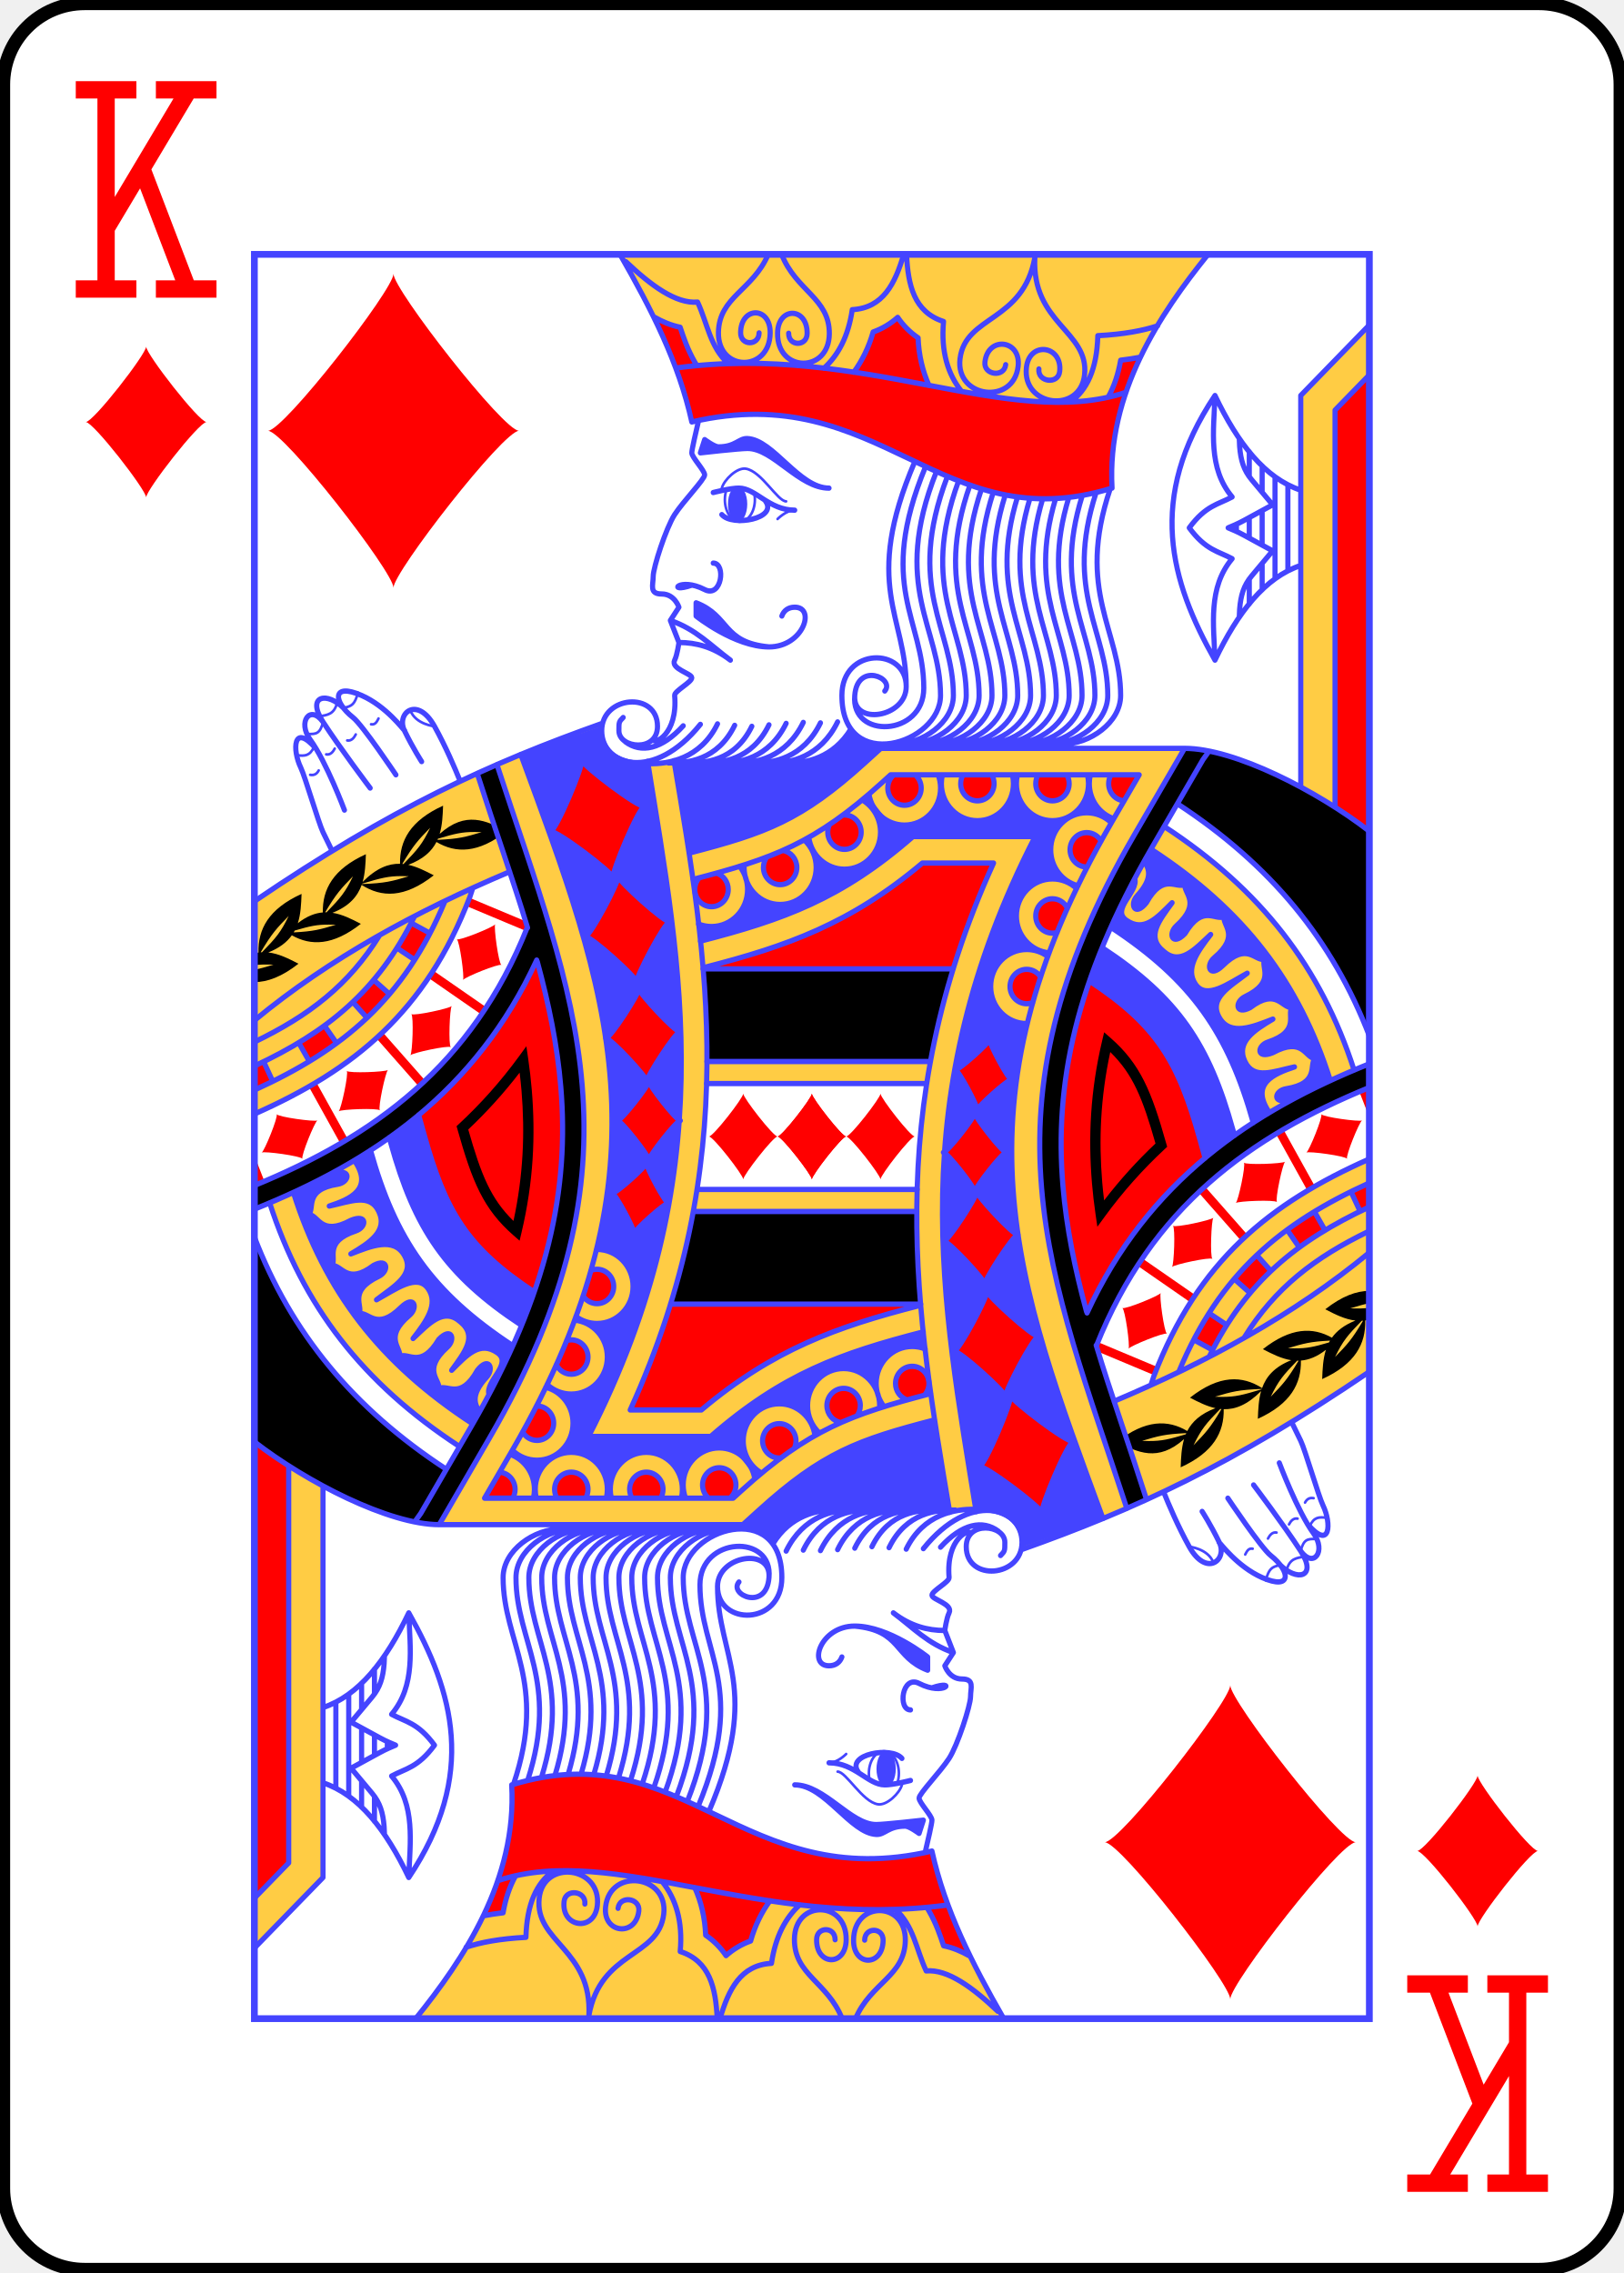
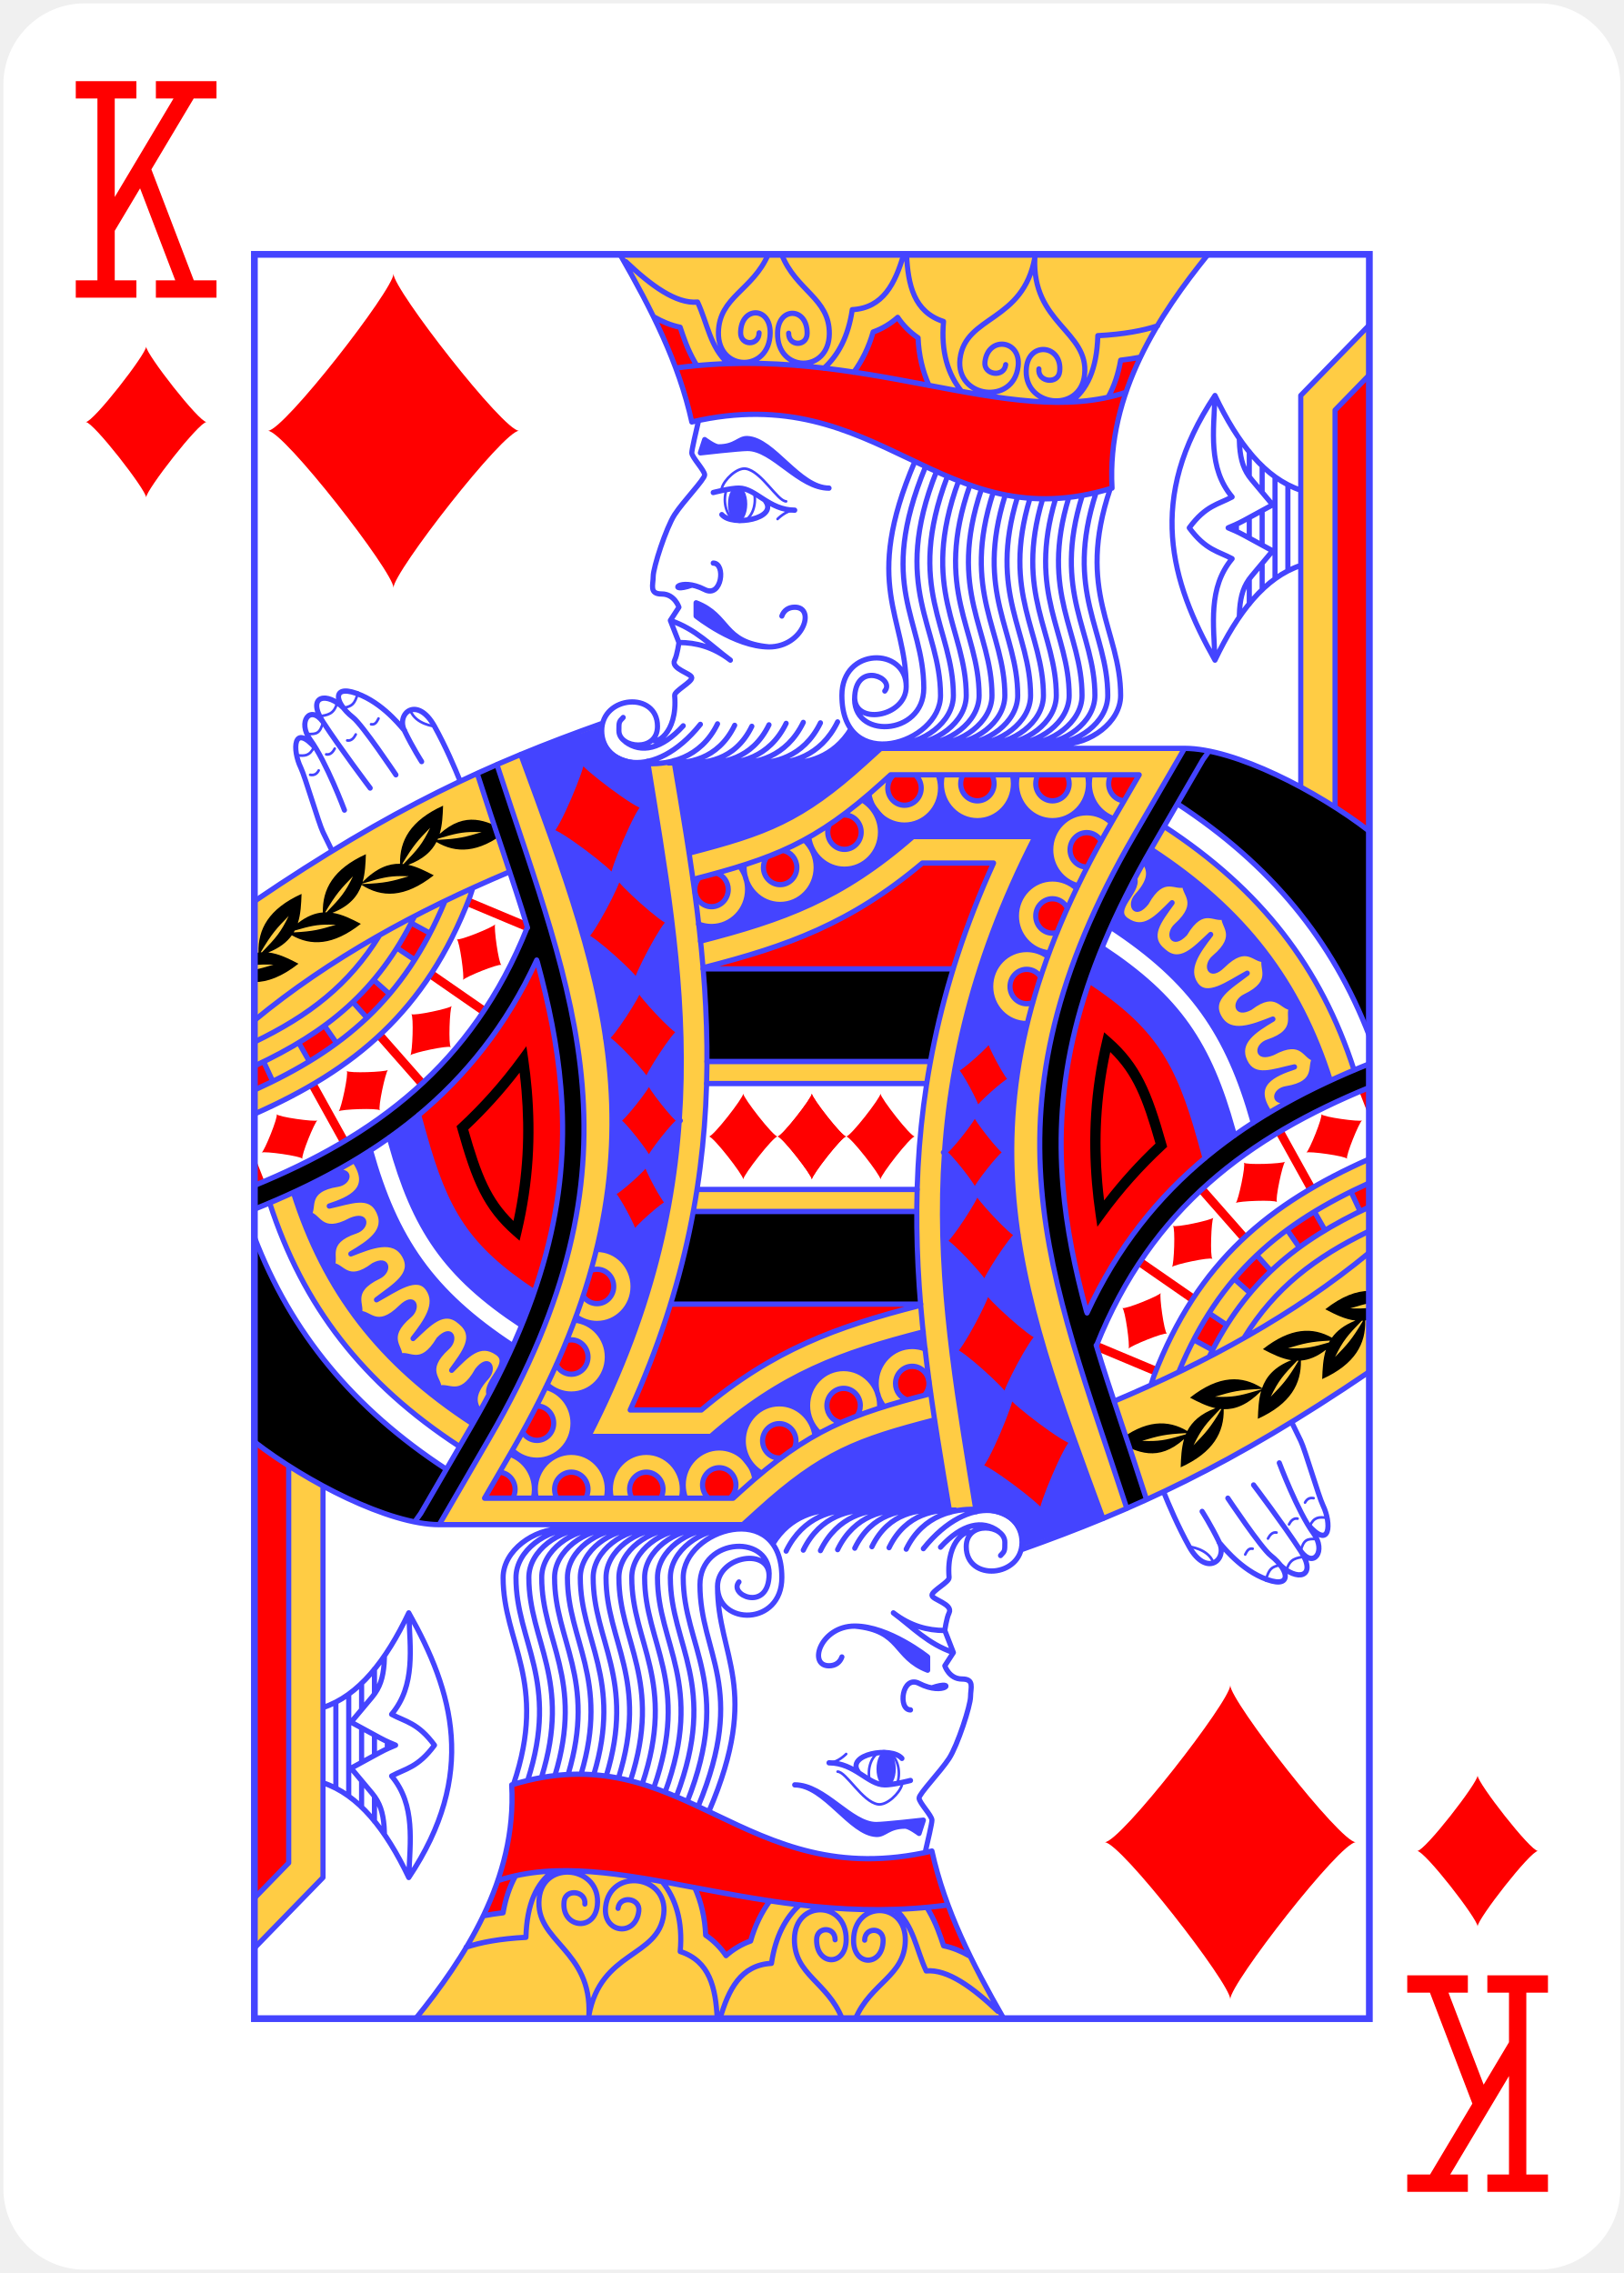
<svg xmlns="http://www.w3.org/2000/svg" xmlns:xlink="http://www.w3.org/1999/xlink" width="2.5in" height="3.5in" viewBox="-120 -168 240 336" preserveAspectRatio="none" class="card">
  <defs>
    <rect id="DKX" width="164.8" height="260.8" x="-82.4" y="-130.4" />
  </defs>
  <symbol id="DK" viewBox="-500 -500 1000 1000" preserveAspectRatio="xMinYMid">
    <path d="M-285 -460L-85 -460M-185 -460L-185 460M-285 460L-85 460M85 -460L285 -460M185 -440L-170 155M85 460L285 460M185 440L-10 -70" stroke="red" stroke-width="80" stroke-linecap="square" stroke-miterlimit="1.5" fill="none" />
  </symbol>
  <symbol id="D" viewBox="-600 -600 1200 1200" preserveAspectRatio="xMinYMid">
    <path d="M-400 0C-350 0 0 -450 0 -500C0 -450 350 0 400 0C350 0 0 450 0 500C0 450 -350 0 -400 0Z" fill="red" />
  </symbol>
  <symbol id="DK1" preserveAspectRatio="none" viewBox="0 0 1300 2000">
    <path fill="#FC4" d="M426.281 0C462.753 61.814 494.762 122.794 510 190C730 140 800 325 1000 265C993.852 157.302 1056.115 67.163 1111.957 0L426.281 0zM1300 80L1220 160L1220.459 604.092C1249.616 619.405 1277.339 636.87 1300 653.92L1300 80zM730.424 560L711.994 576.26C637.633 641.872 596.151 656.183 507.322 678.652L525.766 808.059C620.591 784.352 694.855 758.784 778.836 690L861.842 690C825.058 768.647 801.824 843.335 788.264 915L527.684 915L527.262 940L783.893 940C755.889 1115.123 784.125 1272.482 810.773 1426.045C859.06 1422.486 905.718 1420.394 895 1470L1017.098 1421.322C928.022 1156.018 838.469 972.117 1025.811 658.32L1084.508 560L730.424 560zM1060.797 648.537L1045.469 674.303C1154.293 743.282 1218.094 824.787 1254.559 936.648L1282.223 924.801C1243.415 808.107 1173.893 720.307 1060.797 648.537zM1037.564 687.869L1026.492 707.762C1031.065 722.383 998.379 742.58 1016.791 754.936C1037.271 768.678 1052.094 752.419 1070 735C1055.095 755.047 1039.303 773.701 1060 790C1079.435 806.731 1096.52 787.804 1114.984 770.979C1099.434 790.529 1085.001 810 1097.391 827.459C1110.182 845.483 1135.532 826.57 1157.619 814.9C1137.67 829.937 1112.338 843.187 1125 865C1137.547 886.614 1164.189 875.789 1187.537 866.906C1165.901 879.392 1144.168 892.816 1155 915C1165.372 936.24 1188.238 926.174 1212.703 921.125C1188.777 928.814 1160.539 940.214 1183.4 972.797L1206.514 958.699C1185.799 963.272 1189.656 947.938 1202.85 945.916C1242.696 939.809 1229.187 918.413 1236.744 911.572C1224.989 911.173 1223.106 886.243 1187.416 904.984C1167.695 912.8 1169.057 897.048 1181.76 892.949C1220.123 880.57 1203.378 861.6 1209.748 853.643C1198.079 855.121 1192.248 830.812 1161.076 853.855C1143.534 862.877 1142.962 847.075 1155.068 841.455C1191.632 824.481 1172.693 807.7 1178.043 799.023C1166.642 801.917 1157.884 778.501 1128.834 806.449C1113.353 820.952 1108.845 805.797 1119.16 797.326C1150.312 771.742 1127.776 760.236 1130.785 750.496C1120.471 756.151 1106.131 735.671 1085 770C1070 785 1065 770 1075.033 761.197C1105.334 734.61 1082.434 723.844 1085.123 714.012C1074.999 720 1060 700 1040 735C1026.534 751.391 1020.096 736.951 1029.223 727.211C1049.037 706.066 1042.287 695.737 1037.564 687.869zM1300 1025.496C1184.082 1075.415 1100.133 1141.132 1048.707 1271.768L1045.547 1281.617C1031.376 1287.987 1016.888 1294.146 1002.258 1299.965C1014.443 1335.68 1027.685 1373.443 1040.189 1411.057C1119.216 1376.547 1200.51 1332.304 1300 1266.605L1300 1025.496z" />
  </symbol>
  <symbol id="DK2" preserveAspectRatio="none" viewBox="0 0 1300 2000">
    <path fill="red" d="M750.061,71.416c-8.09,7.058 -17.813,12.834 -28.66,16.604 -5.08,17.498 -12.873,32.766 -23.09,45.496 -57.344,-8.466 -118.21,-13.386 -182.865,-7.311 -0.234,-1.283 -1.036,-2.56 -1.799,-3.844C504.886,107.618 500.418,94.124 496.434,82.621 485.874,80.534 475.965,76.498 466.756,72.613 485.609,111.419 500.836,149.583 510,190c220,-50 290,135 490,75 -3.103,-54.365 11.226,-104.257 33.283,-148.727 -7.295,1.614 -15.012,2.782 -23.283,3.727 -2.746,15.659 -7.591,29.77 -15.182,42.076 -62.438,13.153 -131.213,0.635 -208.168,-13.49 -7.44,-15.904 -12.004,-34.04 -12.789,-53.951C764.249,88.286 756.208,80.269 750.061,71.416ZM1300,136.57l-40,39.998 1.262,450.93c14.241,8.907 27.212,17.772 38.738,26.432zm-186.938,426.562 -7.09,9.682 -58.697,98.32zm-88.004,26.094c-8.764,0.254 -24.385,4.427 -26.291,0.762C996.957,593.014 996,596.474 996,600c0,10.221 7.893,18.709 18.088,19.449 -2.566,-4.934 19.251,-23.801 16.686,-28.734 -0.635,-1.222 -2.794,-1.573 -5.715,-1.488zm-279.504,0.762C741.086,593.693 738.5,599.195 738.5,605c0,10.77 8.73,19.5 19.5,19.5 10.77,0 19.5,-8.73 19.5,-19.5 0,-5.801 -2.583,-11.301 -7.047,-15.006zm80.713,0C824.457,593.014 823.5,596.474 823.5,600c0,10.77 8.73,19.5 19.5,19.5 10.77,0 19.5,-8.73 19.5,-19.5 0,-3.526 -0.956,-6.986 -2.766,-10.012zm87.5,0C911.957,593.014 911,596.474 911,600c0,10.77 8.73,19.5 19.5,19.5 10.77,0 19.5,-8.73 19.5,-19.5 0,-3.526 -0.956,-6.986 -2.766,-10.012zM688,635.5c-0.658,0 -1.316,0.033 -1.971,0.1l-15.439,10.615C669.215,648.939 668.5,651.949 668.5,655c0,10.77 8.73,19.5 19.5,19.5 10.77,0 19.5,-8.73 19.5,-19.5 0,-10.77 -8.73,-19.5 -19.5,-19.5zm282.5,20c-10.77,0 -19.5,8.73 -19.5,19.5 0,10.77 8.73,19.5 19.5,19.5 0.219,0 0.437,-0.005 0.656,-0.012l16.129,-29.414C983.776,659.14 977.394,655.5 970.5,655.5Zm-354.578,20.221 -18.264,7.242C594.964,686.397 593.5,690.635 593.5,695c0,10.77 8.73,19.5 19.5,19.5 10.77,0 19.5,-8.73 19.5,-19.5 0,-9.641 -7.046,-17.834 -16.578,-19.279zM778.836,690c-83.981,68.784 -158.246,94.352 -254.416,119.029l290.469,0.773C827.249,770.72 842.715,730.895 861.842,690ZM538.791,701.379 518.842,706.592C515.412,710.214 513.5,715.012 513.5,720c0,10.77 8.73,19.5 19.5,19.5 10.77,0 19.5,-8.73 19.5,-19.5 0,-8.539 -5.555,-16.085 -13.709,-18.621zM930.5,730.5c-10.77,0 -19.5,8.73 -19.5,19.5 0,10.77 8.73,19.5 19.5,19.5 1.852,0 3.695,-0.264 5.473,-0.783l12.021,-27.332C944.712,734.721 937.928,730.5 930.5,730.5Zm-30,80c-10.77,0 -19.5,8.73 -19.5,19.5 0,10.77 8.73,19.5 19.5,19.5 2.473,0 4.924,-0.471 7.221,-1.387l9.057,-28.85C913.169,813.793 907.054,810.5 900.5,810.5Zm73.379,13.072c-30.287,84.62 -37.401,159.34 -31.172,232.307 4.045,47.383 14.005,94.266 27.809,143.32 35.467,-73.406 82.796,-130.262 138.201,-174.976l-6.213,-20.652c-25.453,-89.086 -50.378,-129.386 -128.625,-179.998zm323.728,121.934 -9.275,3.736 11.668,28.965v-26.762zm-97.826,46.551 -8.687,4.953 36.732,64.4 8.685,-4.955zM1300,1054.014l-21.389,8.584 10.578,22.262 10.81,-4.838zm-191.68,2.728 -7.414,6.711 49.477,54.662 7.414,-6.709zm127.693,28.525 -31.816,20.629 14.1,19.811 30.053,-19.373zm-67.186,49.303 -26.365,26.895 18.51,16.033 24.316,-25.082zm-133.647,3.555 -5.588,8.293 61.828,41.656 5.588,-8.293zm77.92,62.129 -17.738,30.244 21.824,11.578 16.645,-28.375zm-129.352,32.91 -3.77,9.262 69.168,28.16 3.772,-9.262z" />
  </symbol>
  <symbol id="DK3" preserveAspectRatio="none" viewBox="0 0 1300 2000">
    <path fill="#44F" d="M600,445c-40,0 -85,-35 -85,-35v-15c40,15 30,45 85,50M525,210l-5,15c0,0 45,-5 55,-5 30,0 60,45 95,45 -35,0 -65,-55 -95.29,-56.161 -9.993,-0.383 -13.614,9.419 -33.614,9.419C536.382,218.258 525,210 525,210ZM574.667,283.061a11.249,20.385 0 0 1 -11.249,20.385 11.249,20.385 0 0 1 -11.249,-20.385 11.249,20.385 0 0 1 11.249,-20.385 11.249,20.385 0 0 1 11.249,20.385zM489.009,572.698l133.641,3.825c19.965,0.522 52.342,-5.558 72.988,-38.356 8.822,11.653 21.897,16.73 35.872,16.969l-1.087,4.864 -18.43,16.26c-74.361,65.612 -115.843,79.924 -204.951,102.132 -5.836,-35.709 -11.98,-70.798 -18.034,-105.693zM800,605c0,23.196 -18.804,42 -42,42 -29.839,0.637 -35.202,-40.062 -49.393,-28.596C721.821,625.845 730,639.832 730,655c0,23.196 -18.804,42 -42,42 -20.928,0 -38.655,-15.406 -41.584,-36.119 -1.783,0.981 -3.565,1.936 -5.35,2.877C649.933,671.723 655,683.08 655,695c0,23.196 -18.804,42 -42,42 -17.875,0 -33.131,-11.171 -39.195,-26.908C574.588,713.315 575,716.639 575,720c0,23.196 -18.804,42 -42,42 -5.157,0 -10.269,-0.949 -15.082,-2.801l2.217,19.344C616.397,754.406 684.392,730.935 767.926,660h142.395c-156.787,297.276 -107.906,528.857 -68.797,765.254 30.599,0.378 51.772,10.196 52.529,40.46l95.313,-32.769C915.034,1236.375 850.349,1074.787 901.131,871.994 900.92,871.997 900.71,872 900.5,872c-23.196,0 -42,-18.804 -42,-42 0,-23.196 18.804,-42 42,-42 8.804,0 17.383,2.768 24.527,7.908 0.513,-1.363 1.03,-2.727 1.553,-4.094C905.003,789.792 888.5,771.681 888.5,750c0,-23.196 18.804,-42 42,-42 10.39,0 20.407,3.853 28.121,10.809 0.51,-1.034 1.019,-2.069 1.535,-3.105C941.543,710.973 928.5,694.217 928.5,675c0,-23.196 18.804,-42 42,-42 10.667,0 20.933,4.058 28.717,11.352 0.28,-0.471 0.553,-0.939 0.834,-1.41l1.902,-3.186C984.939,633.958 973.5,617.975 973.5,600c0,-3.37 0.407,-6.727 1.209,-10h-3.418c0.802,3.273 1.209,6.63 1.209,10 0,23.196 -18.804,42 -42,42 -23.196,0 -42,-18.804 -42,-42 0,-3.37 0.407,-6.727 1.209,-10h-5.918c0.802,3.273 1.209,6.63 1.209,10 0,23.196 -18.804,42 -42,42 -23.196,0 -42,-18.804 -42,-42 0,-3.37 0.407,-6.727 1.209,-10 -9.2,-1.207 -2.261,7.468 -2.209,15zm175.104,-15 55.566,1.654 0.988,-1.654zM998.735,762.9c94.583,60.402 136.897,120.761 165.899,221.531L1183.4,972.797c-22.862,-32.583 5.376,-43.982 29.302,-51.671 -24.465,5.049 -47.331,15.115 -57.702,-6.126 -10.832,-22.184 10.9,-35.609 32.536,-48.095 -23.348,8.883 -49.99,19.709 -62.536,-1.905 -12.662,-21.813 12.67,-35.063 32.619,-50.099 -22.087,11.67 -47.437,30.582 -60.229,12.558C1085,810 1099.433,790.529 1114.984,770.979 1096.52,787.805 1079.435,806.731 1060,790c-20.697,-16.299 -4.905,-34.953 10,-55 -17.905,17.419 -32.729,33.679 -53.208,19.936 -18.412,-12.355 14.274,-32.553 9.701,-47.174m228.066,228.887C1218.094,824.788 1154.292,743.281 1045.468,674.302l-7.904,13.568c4.723,7.868 11.471,18.196 -8.343,39.341 -9.126,9.74 -2.687,24.18 10.778,7.789 20,-35 35,-15 45.124,-20.988 -2.689,9.832 20.209,20.598 -10.091,47.185C1065,770 1070,785 1085,770c21.131,-34.329 35.471,-13.85 45.785,-19.505 -3.009,9.739 19.527,21.246 -11.625,46.831 -10.315,8.471 -5.807,23.626 9.675,9.124 29.05,-27.948 37.808,-4.532 49.209,-7.426 -5.35,8.677 13.588,25.457 -22.975,42.431 -12.106,5.62 -11.535,21.421 6.008,12.4 31.172,-23.044 37.003,1.267 48.672,-0.212 -6.37,7.958 10.376,26.927 -27.988,39.306 -12.702,4.099 -14.066,19.851 5.655,12.036 35.69,-18.741 37.573,6.188 49.328,6.588 -7.557,6.841 5.952,28.236 -33.894,34.343 -13.193,2.022 -17.049,17.356 3.665,12.783zM1142.756,998.852l-1.791,-6.27C1113.331,895.862 1077.631,843.008 988.568,785.964l-14.645,37.859c78.203,50.361 103.128,90.662 128.581,179.747l5.989,20.963" />
  </symbol>
  <symbol id="DK4" preserveAspectRatio="none" viewBox="0 0 1300 2000">
    <path fill="black" d="M1084.508,560l-58.697,98.32c-187.341,313.797 -97.789,497.698 -8.713,763.002l23.092,-10.266 -57.762,-175.512C1046.875,1079.487 1161.668,999.68 1300,944.443V917.615C1161.979,971.411 1041.672,1050.455 970.828,1200.002l0.795,2.709 -1.42,-4.314c-13.491,-48.251 -23.451,-95.135 -27.496,-142.518 -9.688,-113.478 12.898,-231.197 104.568,-384.744l58.697,-98.32 -29.781,49.916C1184.687,691.728 1257.135,777.351 1300,886.016V653.916C1247.887,614.69 1169.327,573.443 1112.02,562.904l-0.064,0.107zM220,625c-38.243,16.869 -50.73,39.82 -50.184,65.85 -13.29,-0.348 -27.534,4.811 -43.621,20.596C129.141,701.541 129.613,690.786 130,680 91.688,696.899 79.224,719.903 79.818,745.99 70.668,746.731 61.03,750.275 50.633,758.205 54.076,747.821 54.59,736.429 55,725 16.463,741.999 4.078,765.174 4.83,791.451 3.236,791.66 1.626,791.963 0,792.354v13.449C6.455,804.98 13.029,804.849 22.26,805.217 13.211,807.838 6.837,809.679 0,811.016v13.971c15.197,7.2e-4 32.097,-6.118 51.395,-20.848 -11.463,-5.788 -22.95,-11.437 -35.184,-12.781 13.191,-5.09 21.793,-11.762 27.439,-19.451 22.217,12.236 47.947,11.85 80.484,-12.984 -10.803,-5.455 -21.628,-10.784 -33.078,-12.506 19.825,-7.612 29.328,-18.781 34.014,-31.607 23.029,14.305 49.765,15.292 84.064,-10.887 -9.735,-4.916 -19.487,-9.734 -29.699,-11.9 17.505,-6.371 27.302,-15.398 32.848,-25.889 22.528,13.014 48.645,13.135 81.852,-12.211 -23.778,-12.007 -47.654,-23.447 -78.109,3.057C219.116,646.927 219.606,635.981 220,625Zm-15,25c-9.295,18.589 -14.428,24.37 -31.143,41.131 -0.468,-0.051 -0.936,-0.103 -1.406,-0.141C185.522,669.587 190.885,664.115 205,650Zm52.279,4.807c2.377,0.016 4.928,0.082 7.721,0.193 -19.154,5.548 -26.54,7.606 -51.529,8.73 0.201,-0.437 0.382,-0.881 0.57,-1.322 19.619,-5.653 27.964,-7.704 43.238,-7.602zm-85,50c2.377,0.016 4.928,0.082 7.721,0.193 -19.935,5.775 -27.006,7.775 -54.58,8.869 0.053,-0.152 0.095,-0.308 0.146,-0.461 22.238,-6.438 30.551,-8.71 46.713,-8.602zM115,705c-9.241,18.483 -14.365,24.3 -30.852,40.84 -0.535,-0.007 -1.073,-8e-5 -1.611,0.012C95.545,724.565 100.916,719.084 115,705ZM40,750C30.713,768.575 25.582,774.362 8.898,791.092 8.378,791.113 7.854,791.152 7.33,791.191 20.491,769.62 25.841,764.159 40,750Zm47.279,9.807c2.377,0.016 4.928,0.082 7.721,0.193 -18.542,5.371 -26.021,7.474 -49.139,8.623 0.419,-0.687 0.814,-1.383 1.193,-2.084 17.576,-5.021 25.721,-6.83 40.225,-6.732zM523.076,810 527.684,915H788.328L814.875,810Zm467.709,71.871 -2.305,9.463c-13.936,57.217 -16.337,109.636 -11.896,161.652 0.997,11.684 2.414,23.387 4.166,35.131l2.119,14.211 8.615,-11.498c21.298,-28.422 44.77,-53.825 69.992,-76.621l2.783,-2.516 -1.043,-3.606c-17.22,-59.464 -30.254,-90.3 -65.016,-119.902zm7.127,22.383c26.414,25.135 37.62,51.977 52.734,103.687 -21.305,19.517 -41.323,40.983 -59.904,64.463 -0.855,-6.832 -1.621,-13.647 -2.201,-20.438 -4.087,-47.877 -2.144,-95.767 9.371,-147.713z" />
  </symbol>
  <symbol id="DK5" preserveAspectRatio="none" viewBox="0 0 1300 2000">
    <path stroke="#44F" stroke-linecap="round" stroke-linejoin="round" stroke-width="6" fill="none" d="M1205,261.182v97.637M1190,252.129V367.871M1175,350.311v29.996M1175,290.406l-10e-5,39.187M1175,239.693v29.996M1160,368.373v27.984M1160,298.355l10e-5,23.289M1160,223.643v27.984M1145,305.873v8.254M520.134,778.543C616.396,754.406 684.392,730.935 767.926,660h142.395c-156.787,297.276 -107.906,528.857 -68.797,765.254M525.766,808.059C620.591,784.352 694.855,758.784 778.836,690h83.006c-131.846,281.901 -89.778,512.978 -51.069,736.045M989.366,1432.945C889.254,1168.199 806.638,966.909 1000.051,642.941L1031.658,590H741.766l-9.922,8.756C653.494,667.888 603.995,685.13 511.713,708.48M1017.097,1421.323C928.021,1156.019 838.469,972.117 1025.811,658.32L1084.508,560H730.424l-18.43,16.26c-74.361,65.612 -115.843,79.924 -204.671,102.393M426.291,0.007C462.762,61.82 494.762,122.796 510,190 730,140 800,325 1000,265 993.852,157.297 1056.123,67.145 1111.966,-0.018M614.759,0.032C631.487,41.41 670.706,49.677 670.34,90.06c-0.408,44.997 -60.979,44.224 -60.335,-0.77 0.435,-30.41 34.906,-29.556 34.477,0.44 -0.215,14.998 -21.763,14.723 -21.548,-0.275M599.096,0.044C581.146,40.794 541.84,48.101 541.051,88.41c-0.88,44.991 59.691,45.764 60.335,0.77 0.435,-30.41 -34.048,-30.436 -34.477,-0.44 -0.215,14.998 21.333,15.273 21.548,0.275M910,3.41c-3.958,75.052 63.504,83.571 57.94,133.177 -5.014,44.699 -73.043,36.172 -67.764,-8.495 3.568,-30.189 42.241,-24.924 38.722,4.854 -1.76,14.889 -25.961,11.855 -24.201,-3.034M910,3.41C896.361,77.248 828.885,68.851 822.732,118.383c-5.544,44.633 62.485,53.162 67.764,8.495 3.568,-30.189 -35.203,-34.632 -38.722,-4.854 -1.76,14.889 22.442,17.923 24.201,3.034M491.884,128.804C710,100 880,200 1015.604,156.595M995.411,161.923C1002.408,149.77 1007.254,135.659 1010,120c8.271,-0.945 15.987,-2.113 23.204,-3.475M951.488,167.374c19.219,-13.488 30.892,-37.153 31.903,-75.195 30.425,-1.548 52.501,-5.644 69.805,-11.195M466.519,71.255c9.446,5.241 19.354,9.279 29.914,11.366 3.985,11.503 8.452,24.997 17.213,39.74 0.763,1.283 1.566,2.56 2.409,3.829M552.628,123.893C531.219,105.072 528.495,78.759 516.729,54.105 491.699,56.297 462.178,35.159 433.183,8.316M698.804,133.696c9.723,-12.91 17.517,-28.178 22.597,-45.676 10.847,-3.769 20.57,-9.546 28.66,-16.604 6.148,8.853 14.187,16.87 23.799,23.219 0.785,19.912 5.349,38.047 12.742,53.992M757.092,0.052C747.112,32.943 733.174,60.761 697.089,62.687 692.459,93.201 680.697,114.38 664.045,129.146M824.538,155.374C808.692,135.989 800.327,110.644 803.527,76.109 768.856,65.234 762.116,34.589 760.381,0.043M0.128,733.28C160.872,627.138 273.947,577.151 405.892,531.565M1084.508,560c58.556,0 155.048,48.393 215.606,93.996M1060.798,648.537c113.096,71.77 182.617,159.57 221.424,276.264M1045.468,674.302c108.824,68.979 172.626,150.486 209.091,262.347M1300.071,886.19C1257.215,777.442 1184.743,691.771 1076.171,622.798M998.735,762.9c94.583,60.402 136.897,120.761 165.899,221.531M988.568,785.964c89.063,57.044 124.762,109.898 152.397,206.618l1.791,6.27M973.923,823.823c78.203,50.361 103.128,90.662 128.581,179.747l5.989,20.963M1045.369,1281.592l3.338,-9.824c51.421,-130.622 135.35,-196.342 251.249,-246.259M1154.091,1227.949c35.812,-56.212 81.928,-90.805 145.814,-120.773M1113.379,1249.43c42.764,-84.642 101.834,-131.066 186.517,-169.544M1077.871,1266.58c47.687,-111.379 119.453,-168.575 222.006,-213.896M970.828,1200.002C1041.668,1050.464 1161.946,971.391 1299.957,917.595M981.741,1237.189C1046.058,1080.041 1161.175,999.873 1299.994,944.443M1002.278,1300.143c108.097,-44.364 209.475,-97.716 297.742,-168.601M970.203,1198.396c-13.491,-48.251 -23.451,-95.134 -27.496,-142.517 -9.688,-113.478 12.898,-231.197 104.568,-384.744l58.697,-98.32 7.089,-9.682M1039.892,1410.606c-19.667,-59.873 -42.017,-121.299 -58.398,-173.96M523.076,810 814.875,810M527.684,915 788.328,915M527.262,940 783.957,940M1113.101,1200.255l20.73,13.447M1142.463,1161.465l18.51,16.033M1168.828,1134.571l16.461,17.846M1204.197,1105.897l14.1,19.81M1236.013,1085.268l12.336,21.066M1278.611,1062.598l10.579,22.262M1095.363,1230.498l21.824,11.578M1220,603.865V160l80,-80M1260,626.748V176.568l39.999,-39.999M1219.982,352.664C1178.5,366.005 1146.587,405.675 1120,460c-1.436,-40.363 -8.306,-82.087 20,-115 -16.063,-8.511 -30.68,-9.463 -50,-35 19.32,-25.537 33.937,-26.489 50,-35 -28.306,-32.913 -21.436,-74.637 -20,-115 26.587,54.325 58.5,93.995 99.982,107.336M1148.301,411.435c0.056,-3.197 0.194,-6.275 0.441,-9.224 1.32,-15.756 4.72,-26.855 14.004,-37.65l24.494,-28.482 -33.195,-17.588c-8.638,-4.577 -14.026,-6.531 -18.703,-8.49 4.677,-1.959 10.065,-3.914 18.703,-8.49l33.195,-17.588 -24.494,-28.482c-9.284,-10.795 -12.684,-21.895 -14.004,-37.65 -0.247,-2.949 -0.385,-6.027 -0.441,-9.224M1120,160c-80.254,116.73 -51.745,210.787 0,300M708.559,618.376A42,42 0 0 1 730,655v0a42,42 0 0 1 -42,42 42,42 0 0 1 -41.598,-36.205M686.029,635.6A19.5,19.5 0 0 1 688,635.5 19.5,19.5 0 0 1 707.5,655 19.5,19.5 0 0 1 688,674.5 19.5,19.5 0 0 1 668.5,655a19.5,19.5 0 0 1 2.091,-8.784M797.229,589.997A42,42 0 0 1 800,605 42,42 0 0 1 758,647 42,42 0 0 1 716.564,611.857M770.453,589.995A19.5,19.5 0 0 1 777.5,605 19.5,19.5 0 0 1 758,624.5 19.5,19.5 0 0 1 738.5,605a19.5,19.5 0 0 1 7.055,-15.012M883.79,589.99A42,42 0 0 1 885,600a42,42 0 0 1 -42,42 42,42 0 0 1 -42,-42 42,42 0 0 1 1.211,-10.012M859.734,589.989A19.5,19.5 0 0 1 862.5,600 19.5,19.5 0 0 1 843,619.5 19.5,19.5 0 0 1 823.5,600a19.5,19.5 0 0 1 2.767,-10.012M971.29,589.99A42,42 0 0 1 972.5,600a42,42 0 0 1 -42,42 42,42 0 0 1 -42,-42 42,42 0 0 1 1.211,-10.012M947.234,589.989A19.5,19.5 0 0 1 950,600 19.5,19.5 0 0 1 930.5,619.5 19.5,19.5 0 0 1 911,600a19.5,19.5 0 0 1 2.767,-10.012M1001.961,639.758A42,42 0 0 1 973.5,600a42,42 0 0 1 1.211,-10.012M1014.087,619.449A19.5,19.5 0 0 1 996,600a19.5,19.5 0 0 1 2.767,-10.012M960.294,715.741A42,42 0 0 1 928.5,675a42,42 0 0 1 42,-42 42,42 0 0 1 28.739,11.372M971.157,694.489A19.5,19.5 0 0 1 970.5,694.5 19.5,19.5 0 0 1 951,675a19.5,19.5 0 0 1 19.5,-19.5 19.5,19.5 0 0 1 16.785,9.575M926.665,791.825A42,42 0 0 1 888.5,750a42,42 0 0 1 42,-42 42,42 0 0 1 28.229,10.901M935.972,768.717A19.5,19.5 0 0 1 930.5,769.5 19.5,19.5 0 0 1 911,750a19.5,19.5 0 0 1 19.5,-19.5 19.5,19.5 0 0 1 17.494,10.885M901.237,871.994A42,42 0 0 1 900.5,872a42,42 0 0 1 -42,-42 42,42 0 0 1 42,-42 42,42 0 0 1 24.636,7.984M907.72,848.114A19.5,19.5 0 0 1 900.5,849.5 19.5,19.5 0 0 1 881,830a19.5,19.5 0 0 1 19.5,-19.5 19.5,19.5 0 0 1 16.278,8.763M641.043,663.734A42,42 0 0 1 655,695a42,42 0 0 1 -42,42 42,42 0 0 1 -42,-42 42,42 0 0 1 0.104,-2.949M615.923,675.72A19.5,19.5 0 0 1 632.5,695 19.5,19.5 0 0 1 613,714.5 19.5,19.5 0 0 1 593.5,695a19.5,19.5 0 0 1 4.158,-12.037M565.706,693.65A42,42 0 0 1 575,720a42,42 0 0 1 -42,42 42,42 0 0 1 -15.083,-2.802M538.79,701.38A19.5,19.5 0 0 1 552.5,720 19.5,19.5 0 0 1 533,739.5 19.5,19.5 0 0 1 513.5,720a19.5,19.5 0 0 1 5.342,-13.409M795.159,246.412C741.578,377.816 800,422.21 800,500c0,55 -115,90 -115,0 0,-55 75,-55 75,-10 0,35 -62.765,44.891 -60,10 3.052,-38.508 47.487,-19.355 35,-5M782.517,240.733C724.777,376.332 780.484,412.89 780.484,491.79 780.484,546.79 695,550 700,500M770,235C708.212,375.321 760,410 760,490M807.997,251.821C758.185,379.052 815,423.287 815,500c0,30.823 -36.118,55.365 -67.872,55.144M821.048,256.901C774.7,380.245 830,424.317 830,500c0,30.823 -36.118,55.365 -67.872,55.144M834.323,261.583C791.102,381.375 845,425.282 845,500c0,30.823 -36.118,55.365 -67.872,55.144M847.748,266.039C807.441,382.477 860,426.216 860,500c0,30.823 -36.118,55.365 -67.872,55.144M861.464,269.818C823.58,383.434 875,427.02 875,500c0,30.823 -36.118,55.365 -67.872,55.144M875.463,272.868C839.501,384.221 890,427.677 890,500c0,30.823 -36.118,55.365 -67.872,55.144M889.737,275.142C855.189,384.816 905,428.171 905,500c0,30.823 -36.118,55.365 -67.872,55.144M904.283,276.596C870.629,385.201 920,428.489 920,500c0,30.823 -36.118,55.365 -67.872,55.144M919.1,277.188C885.809,385.358 935,428.619 935,500c0,30.823 -36.118,55.365 -67.872,55.144M934.195,276.881C900.716,385.277 950,428.552 950,500c0,30.823 -36.118,55.365 -67.872,55.144M949.583,275.634C915.338,384.946 965,428.278 965,500c0,30.823 -36.118,55.365 -67.872,55.144M965.29,273.405C929.663,384.36 980,427.793 980,500c0,30.823 -36.118,55.365 -67.872,55.144M981.353,270.151C943.68,383.519 995,427.091 995,500c0,30.823 -36.118,55.365 -67.872,55.144M997.87,265.686C957.335,382.389 1010,426.142 1010,500c0,30.823 -36.118,55.365 -67.872,55.144M520,532.778C465.796,598.504 405,580 405,540c0,-40 65,-45 65,-5 0,30 -45,25 -45,5 0,-10 0,-10 5,-15M500,534.444c-25.083,26.791 -49.177,31.341 -67.463,18.093M540,532.222c-20,40 -57.915,45.684 -79.403,45.122M560,533.889c-20,40 -55.863,43.196 -77.35,42.634M580,535c-20,40 -55.863,42.085 -77.35,41.523M600,533.333c-20,40 -55.863,43.752 -77.35,43.19M620,531.667c-20,40 -55.863,45.418 -77.35,44.857M640,530.556c-20,40 -55.863,46.529 -77.35,45.968M660,531.111c-20,40 -55.863,45.974 -77.35,45.412M680,530c-20,40 -55.863,47.085 -77.35,46.523M695.523,538.013c-20.53,32.953 -52.907,39.032 -72.873,38.511M517.827,188.827C514.886,200.909 510,221.505 510,225c0,5 15,20 15,25 0,5 -25,30 -35,45 -10,15 -25,60 -25,70 0,10 -5,20 10,20 15,0 20,15 20,15l-10,15 10,25c0,0 -1.838,13.675 -5,20 -5,10 20,15 20,20 0,5 -20.437,15.019 -20,20 3.908,44.548 -24.383,56.24 -25,50M535,350c15,0 10,40 -10,30 -30,-15 -45,5 -15,-5M615,410c2.205,-6.063 7.383,-10 15,-10 25,0 10,45 -30,45 -40,0 -85,-35 -85,-35v-15c40,15 30,45 85,50M495,440c20,0 40,5 60,20 -22.925,-16.544 -40,-35 -70,-45M525,210l-5,15c0,0 45,-5 55,-5 30,0 60,45 95,45 -35,0 -65,-55 -95.29,-56.161 -9.993,-0.383 -13.614,9.419 -33.614,9.419C536.382,218.258 525,210 525,210v0M630,290c-30,0 -45.346,-24.918 -65,-25 -10.138,-0.042 -30,5 -30,5M595.871,279.644C610.873,299.647 557.374,309.072 545,295M239.869,597.116C233.831,582.484 222.966,557.691 210,535c-20,-35 -45,-15 -35,5 10,20 20,35 20,35M175.29,539.935C173.609,538.913 154.066,512.457 125,500c-35,-15 -33.238,7.222 -10,25 11.232,8.593 50,65 50,65M105,515.29C85,495 60,500 80,530c20,30 55,75 55,75M80,530c-15,-20 -30,0 -15,20 18.974,25.298 40,80 40,80M72.032,560.581C45,530 44.064,561.807 54.064,581.807 59.064,591.807 75,645 80,655l10.701,21.402M1037.564,687.87c4.723,7.868 11.471,18.196 -8.343,39.341 -9.126,9.74 -2.687,24.18 10.778,7.789 20,-35 35,-15 45.124,-20.988 -2.689,9.832 20.209,20.598 -10.091,47.185C1065,770 1070,785 1085,770c21.131,-34.329 35.471,-13.85 45.785,-19.505 -3.009,9.739 19.527,21.246 -11.625,46.831 -10.315,8.471 -5.807,23.626 9.675,9.124 29.05,-27.948 37.808,-4.532 49.209,-7.426 -5.35,8.677 13.588,25.457 -22.975,42.431 -12.106,5.62 -11.535,21.421 6.008,12.4 31.172,-23.044 37.003,1.267 48.672,-0.212 -6.37,7.958 10.376,26.927 -27.988,39.306 -12.702,4.099 -14.066,19.851 5.655,12.036 35.69,-18.741 37.573,6.188 49.328,6.588 -7.557,6.841 5.952,28.236 -33.894,34.343 -13.193,2.022 -17.049,17.356 3.665,12.783M1026.493,707.762c4.572,14.621 -28.113,34.819 -9.701,47.174 20.48,13.743 35.303,-2.517 53.208,-19.936 -14.905,20.047 -30.697,38.701 -10,55 19.435,16.731 36.52,-2.195 54.984,-19.021 -15.551,19.55 -29.984,39.021 -17.594,56.48 12.792,18.024 38.142,-0.888 60.229,-12.558 -19.949,15.036 -45.281,28.286 -32.619,50.099 12.547,21.614 39.189,10.789 62.536,1.905C1165.9,879.391 1144.168,892.816 1155,915c10.372,21.24 33.237,11.175 57.702,6.126 -23.926,7.689 -52.164,19.089 -29.302,51.671" />
  </symbol>
  <symbol id="DK6" preserveAspectRatio="none" viewBox="0 0 1300 2000">
    <path stroke="#44F" stroke-linecap="round" stroke-linejoin="round" stroke-width="3" fill="none" d="M545,265c2.64,-9.531 17.644,-23.57 27.903,-22.032C591.207,245.713 610,280 620,280M630,290c-10,0 -20,10 -20,10M583.008,271.841c0.353,1.98 0.541,4.055 0.541,6.192 0,13.807 -7.835,25 -17.5,25 -9.665,0 -17.5,-11.193 -17.5,-25 0,-4.428 0.806,-8.588 2.22,-12.196M120.802,496.815c-3.725,13.385 -7.12,15.266 -16.172,17.234M96.463,508.491c-3.725,13.385 -11.329,13.379 -20.381,15.348M80.207,529.943c-3.725,13.385 -7.7,14.104 -18.204,13.751M69.59,558.281c-5.031,10.627 -11.039,10.476 -19.656,9.542M181.952,517.242C188.179,532.903 210,535 210,535M65,590c4.797,0.895 7.937,-1.11 10,-5M108.204,551.026c4.797,0.895 7.937,-2.906 10,-6.796M65,590c4.797,0.895 7.937,-1.11 10,-5M136.026,532.691c4.797,0.895 6.654,-2.65 8.717,-6.539M83.686,566.814c4.797,0.895 7.937,-2.65 10,-6.539" />
    <use xlink:href="#D" height="120" width="120" transform="translate(650,1000)scale(1,0.972)rotate(0)translate(-60,-60)" />
    <use xlink:href="#D" height="120" width="120" transform="translate(570,1000)scale(1,0.972)rotate(0)translate(-60,-60)" />
    <use xlink:href="#D" height="170" width="170" transform="translate(400,640)scale(1,0.972)rotate(-15)translate(-85,-85)" stroke="#44F" stroke-width="42.352" stroke-linejoin="round" stroke-linecap="round" />
    <use xlink:href="#D" height="150" width="150" transform="translate(435,765)scale(1,0.972)rotate(-10)translate(-75,-75)" stroke="#44F" stroke-width="48" stroke-linejoin="round" stroke-linecap="round" />
    <use xlink:href="#D" height="130" width="130" transform="translate(453,885)scale(1,0.972)rotate(-5)translate(-65,-65)" stroke="#44F" stroke-width="55.384" stroke-linejoin="round" stroke-linecap="round" />
    <use xlink:href="#D" height="110" width="110" transform="translate(460,982)scale(1,0.972)rotate(0)translate(-55,-55)" stroke="#44F" stroke-width="65.454" stroke-linejoin="round" stroke-linecap="round" />
    <use xlink:href="#D" height="100" width="100" transform="translate(450,1070)scale(1,0.972)rotate(10)translate(-50,-50)" stroke="#44F" stroke-width="72" stroke-linejoin="round" stroke-linecap="round" />
    <use xlink:href="#D" height="90" width="90" transform="translate(1259,1000)scale(1,0.972)rotate(60)translate(-45,-45)" />
    <use xlink:href="#D" height="90" width="90" transform="translate(1173,1052)scale(1,0.972)rotate(50)translate(-45,-45)" />
    <use xlink:href="#D" height="90" width="90" transform="translate(1094,1120)scale(1,0.972)rotate(40)translate(-45,-45)" />
    <use xlink:href="#D" height="90" width="90" transform="translate(1038,1209)scale(1,0.972)rotate(30)translate(-45,-45)" />
  </symbol>
-   <rect width="239" height="335" x="-119.5" y="-167.5" rx="12" ry="12" fill="white" stroke="black" stroke-width="2" />
+   <rect width="239" height="335" x="-119.5" y="-167.5" rx="12" ry="12" fill="white" stroke="black" stroke-width="0" />
  <use width="164.8" height="260.8" x="-82.4" y="-130.4" xlink:href="#DK1" />
  <use transform="rotate(180)" width="164.8" height="260.8" x="-82.4" y="-130.4" xlink:href="#DK1" />
  <use width="164.8" height="260.8" x="-82.4" y="-130.4" xlink:href="#DK2" />
  <use transform="rotate(180)" width="164.8" height="260.8" x="-82.4" y="-130.4" xlink:href="#DK2" />
  <use width="164.8" height="260.8" x="-82.4" y="-130.4" xlink:href="#DK3" />
  <use transform="rotate(180)" width="164.8" height="260.8" x="-82.4" y="-130.4" xlink:href="#DK3" />
  <use width="164.8" height="260.8" x="-82.4" y="-130.4" xlink:href="#DK4" />
  <use transform="rotate(180)" width="164.8" height="260.8" x="-82.4" y="-130.4" xlink:href="#DK4" />
  <use width="164.8" height="260.8" x="-82.4" y="-130.4" xlink:href="#DK5" />
  <use transform="rotate(180)" width="164.8" height="260.8" x="-82.4" y="-130.4" xlink:href="#DK5" />
  <use width="164.8" height="260.8" x="-82.4" y="-130.4" xlink:href="#DK6" />
  <use transform="rotate(180)" width="164.8" height="260.8" x="-82.4" y="-130.4" xlink:href="#DK6" />
  <use xlink:href="#DK" height="32" width="32" x="-114.4" y="-156" />
  <use xlink:href="#D" height="26.769" width="26.769" x="-111.784" y="-119" />
  <use xlink:href="#D" height="55.68" width="55.68" x="-89.68" y="-132.16" />
  <g transform="rotate(180)">
    <use xlink:href="#DK" height="32" width="32" x="-114.4" y="-156" />
    <use xlink:href="#D" height="26.769" width="26.769" x="-111.784" y="-119" />
    <use xlink:href="#D" height="55.68" width="55.68" x="-89.68" y="-132.16" />
  </g>
  <use xlink:href="#DKX" stroke="#44F" fill="none" />
</svg>
